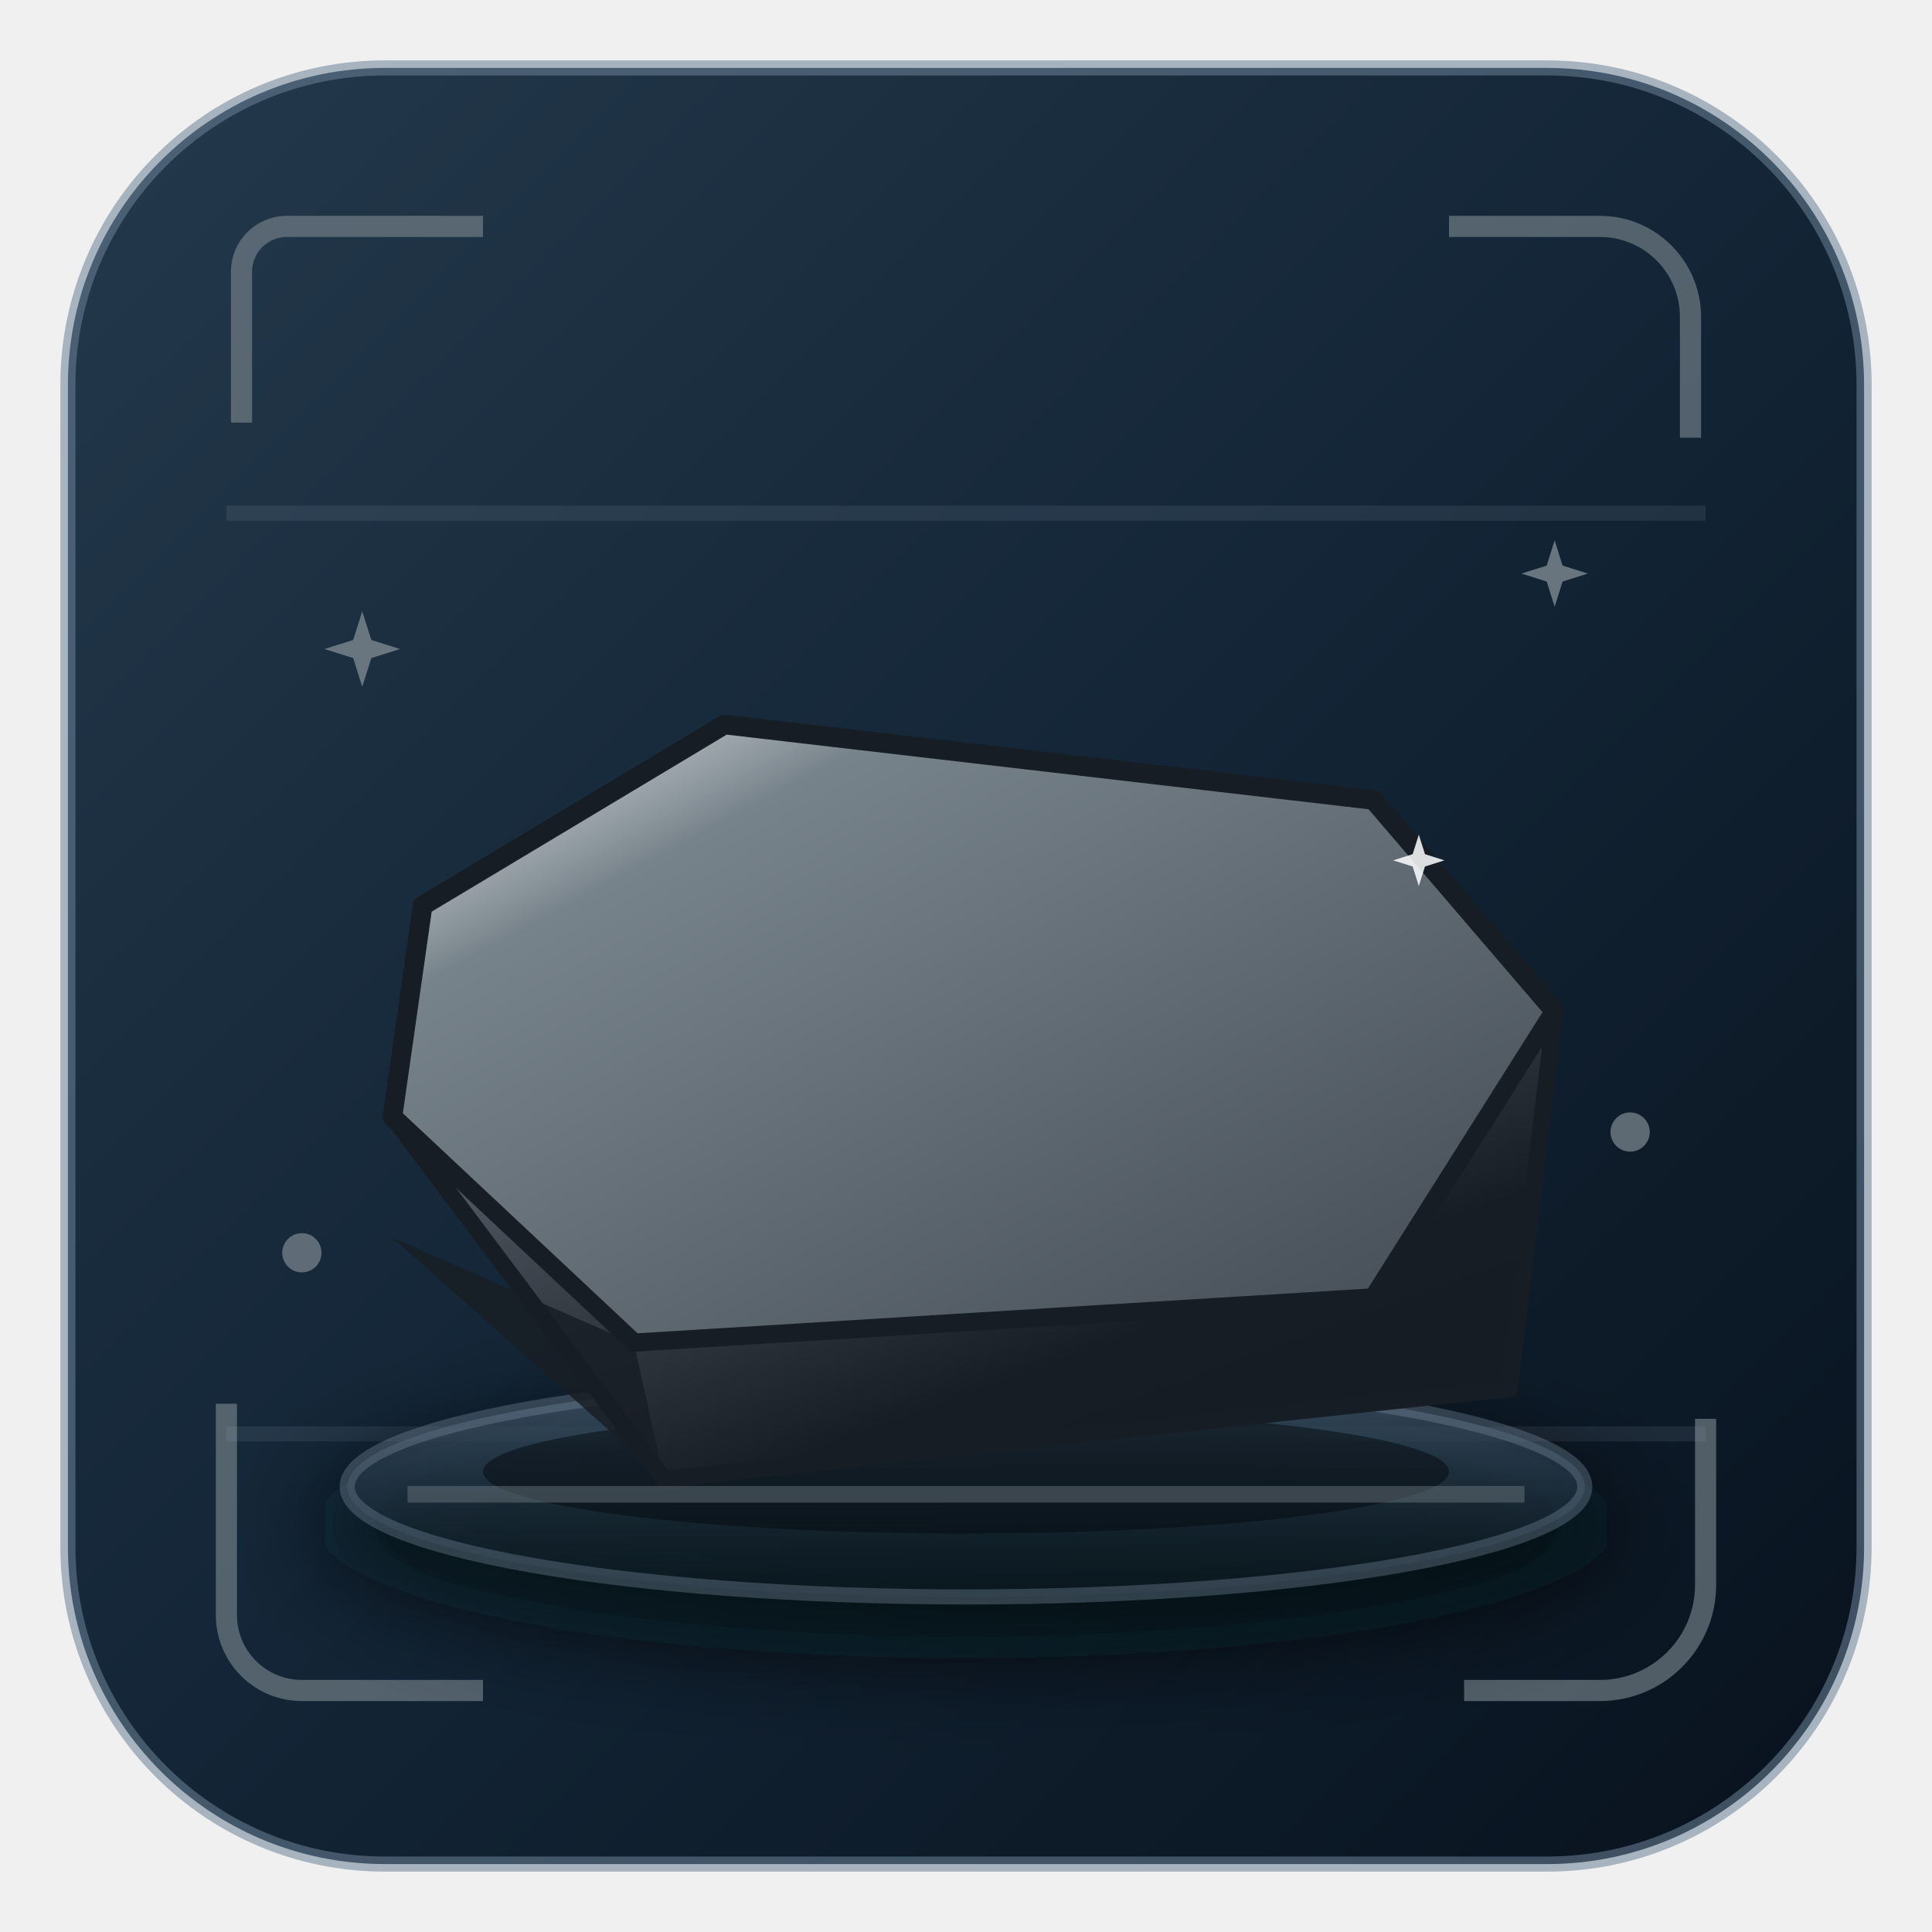
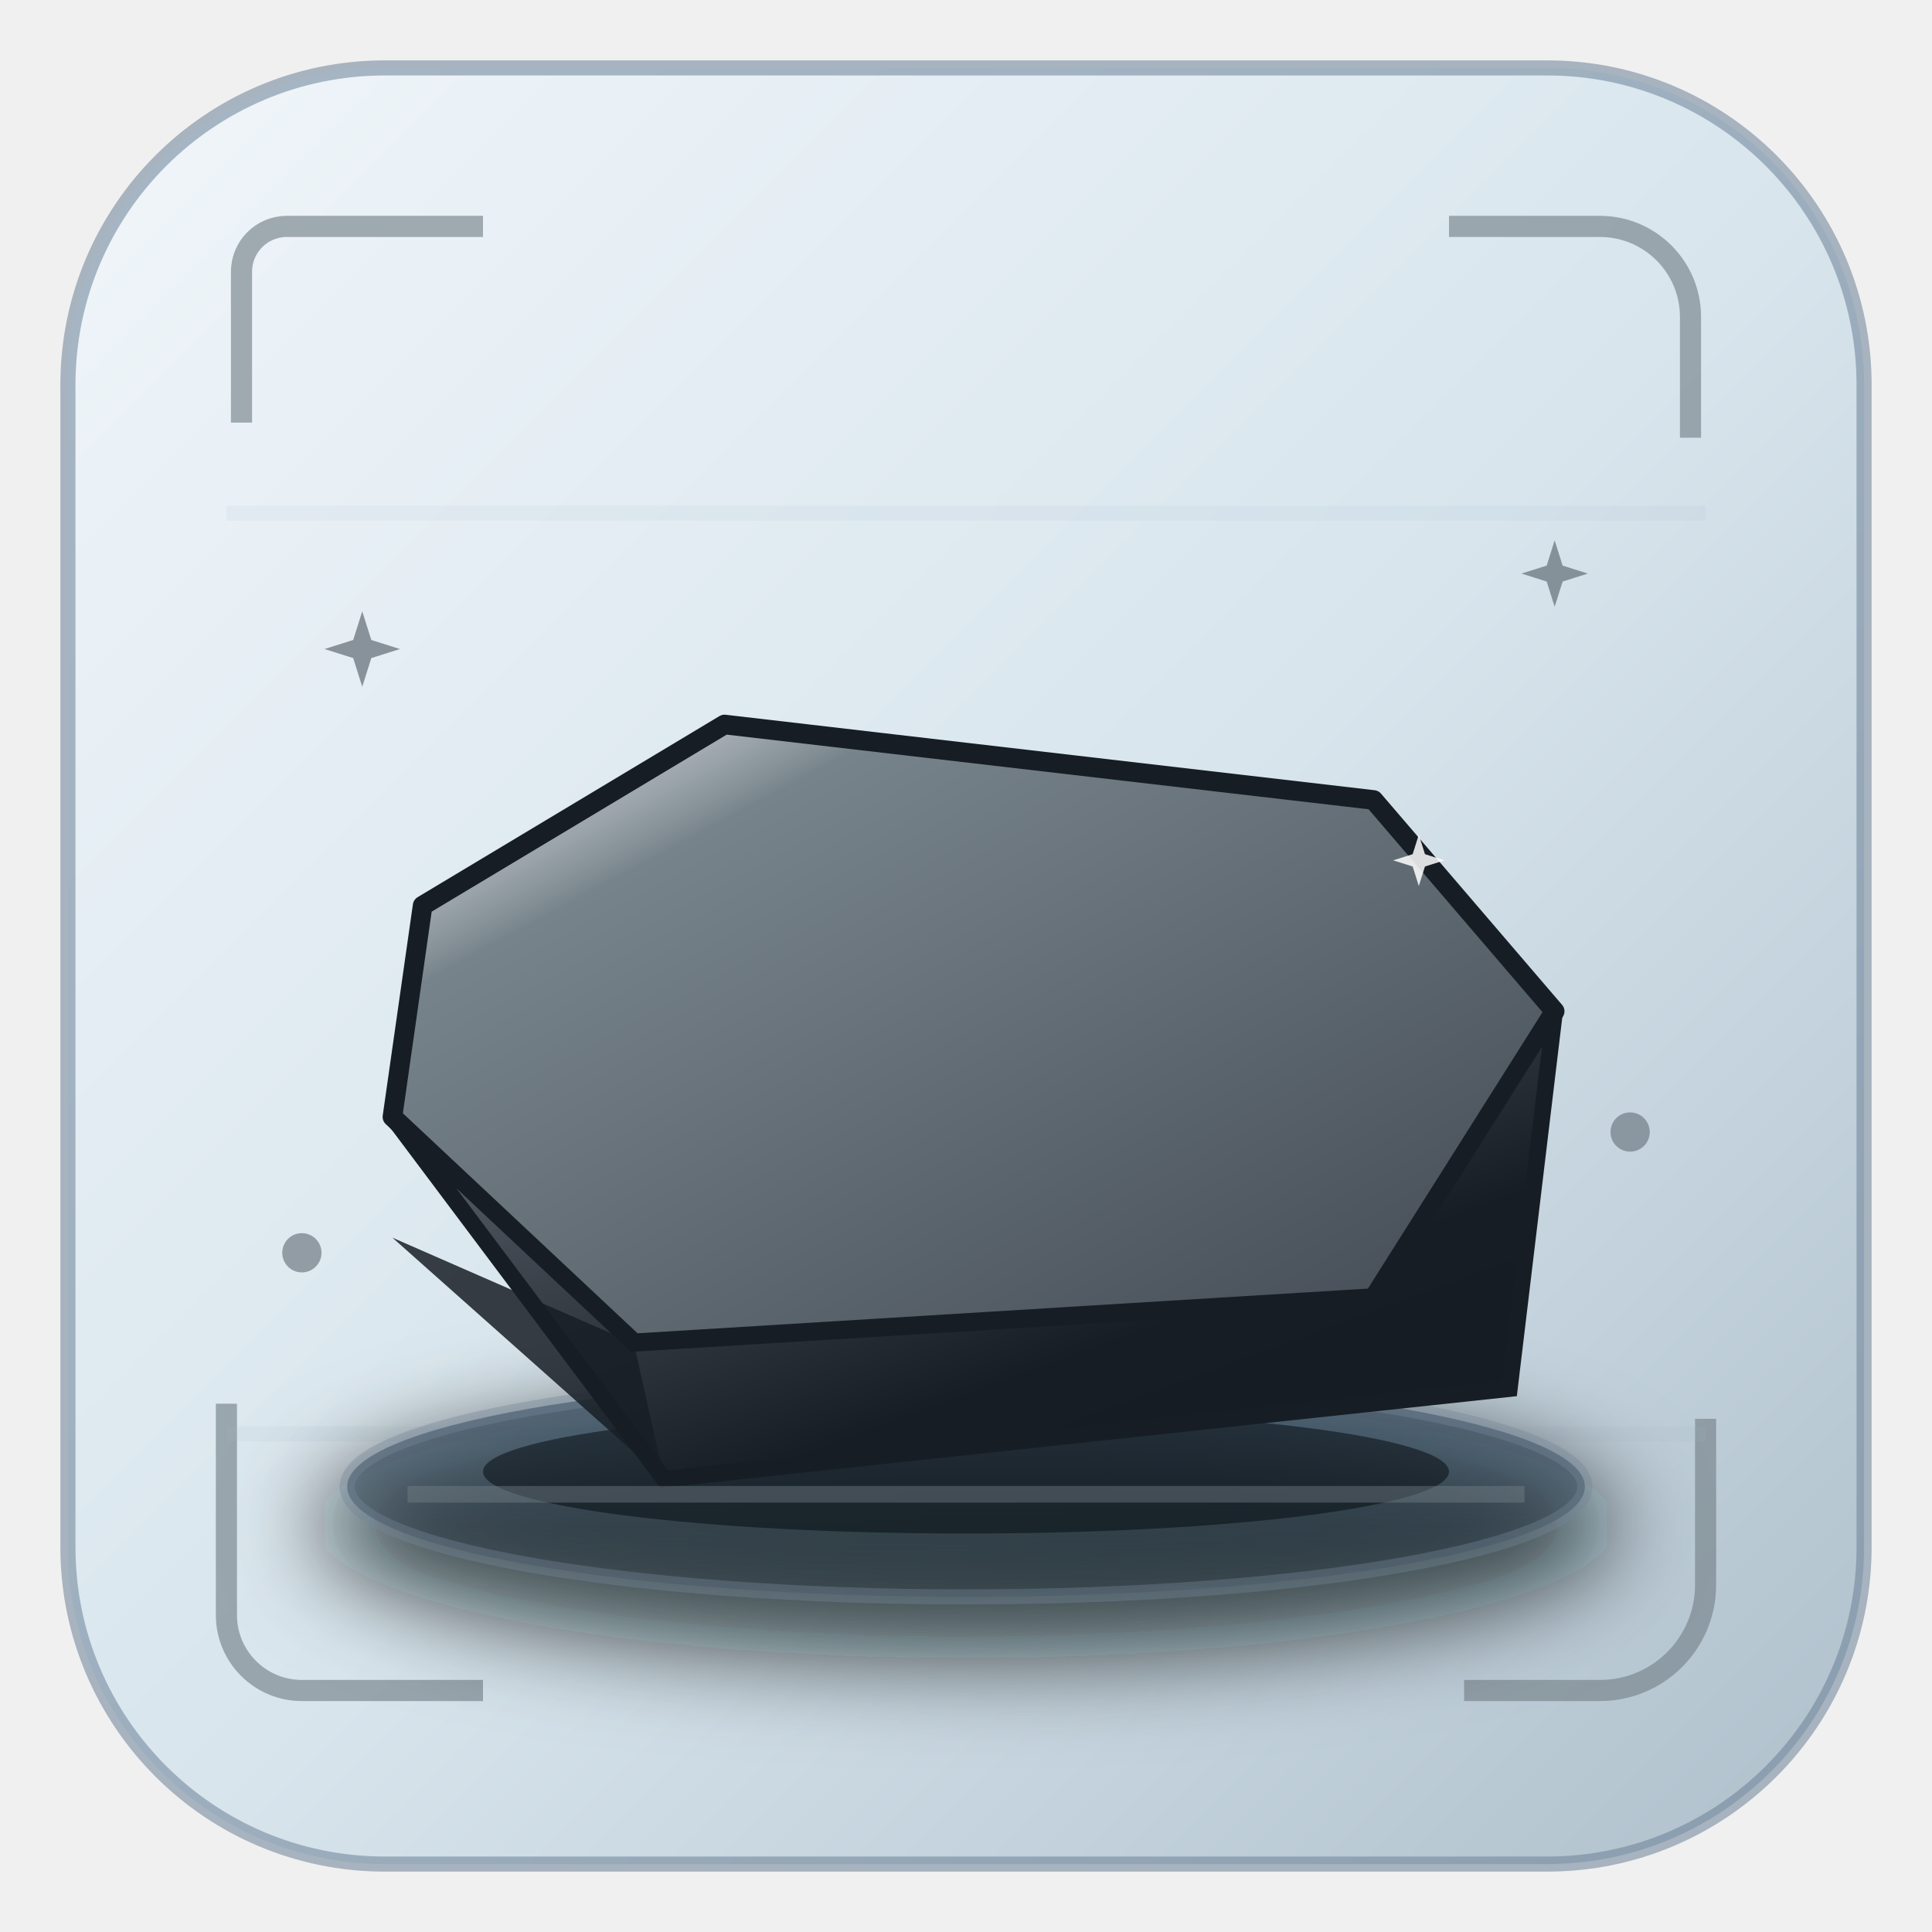
<svg xmlns="http://www.w3.org/2000/svg" width="128" height="128" viewBox="0 0 128 128" role="img" aria-labelledby="omega-basalt-title omega-basalt-desc" data-omega-icon-kind="resource" data-omega-icon-id="basalt">
  <defs>
    <linearGradient id="omega-basalt-bg" x1="0" y1="0" x2="1" y2="1">
-       <stop offset="0" stop-color="#24394c" />
-       <stop offset=".5" stop-color="#132536" />
-       <stop offset="1" stop-color="#08121d" />
+       <stop offset="0" stop-color="#f1f6fa" />
+       <stop offset=".52" stop-color="#d8e5ed" />
+       <stop offset="1" stop-color="#aebfcb" />
    </linearGradient>
    <linearGradient id="omega-basalt-metal" x1="0" y1="0" x2=".9" y2="1">
      <stop offset="0" stop-color="#77838b" />
      <stop offset=".32" stop-color="#414952" />
      <stop offset=".7" stop-color="#171d24" />
      <stop offset="1" stop-color="#141b24" />
    </linearGradient>
    <linearGradient id="omega-basalt-top" x1="0" y1="0" x2="1" y2="1">
      <stop offset="0" stop-color="#ffffff" stop-opacity=".9" />
      <stop offset=".22" stop-color="#77838b" />
      <stop offset="1" stop-color="#414952" />
    </linearGradient>
    <linearGradient id="omega-basalt-side" x1="0" y1="0" x2="1" y2=".7">
      <stop offset="0" stop-color="#414952" />
      <stop offset="1" stop-color="#171d24" />
    </linearGradient>
    <linearGradient id="omega-basalt-floor" x1="0" y1="0" x2="0" y2="1">
      <stop offset="0" stop-color="#41576b" stop-opacity=".85" />
      <stop offset="1" stop-color="#172534" stop-opacity=".25" />
    </linearGradient>
    <filter id="omega-basalt-shadow" x="-40%" y="-40%" width="180%" height="200%">
      <feGaussianBlur stdDeviation="3.1" />
    </filter>
  </defs>
  <rect x="4.5" y="4.5" width="119" height="119" rx="21" fill="url(#omega-basalt-bg)" stroke="#6b8297" stroke-opacity=".55" stroke-width="1" />
  <path d="M16 28V18a3 3 0 0 1 3-3h13M96 15h10a6 6 0 0 1 6 6v8M15 93v14a5 5 0 0 0 5 5h12M97 112h9a7 7 0 0 0 7-7V94" fill="none" stroke="#77838b" stroke-opacity=".65" stroke-width="1.4" />
  <path d="M15 34H113M15 95H113" stroke="#a5bac8" stroke-opacity=".11" />
  <ellipse cx="64" cy="101" rx="43" ry="8.8" fill="#02070d" opacity=".7" filter="url(#omega-basalt-shadow)" />
  <ellipse cx="64" cy="98.5" rx="41" ry="7.3" fill="url(#omega-basalt-floor)" stroke="#75889a" stroke-opacity=".38" />
  <ellipse cx="64" cy="97.5" rx="32" ry="4.1" fill="#030a10" opacity=".52" />
  <path d="M28 60 48 48 91 53 103 67 91 86 42 89 26 74Z" fill="url(#omega-basalt-top)" stroke="#171d24" stroke-width="1.3" stroke-linejoin="round" />
  <path d="M26 74 42 89 91 86 103 67 100 92 44 98Z" fill="url(#omega-basalt-metal)" stroke="#171d24" stroke-width="1.1" />
  <path d="M42 89 44 98 26 82Z" fill="#171d24" opacity=".85" />
  <path d="M24 40.5L24.6 42.4 26.5 43 24.6 43.6 24 45.5 23.4 43.6 21.5 43 23.4 42.4Z" fill="#77838b" opacity=".85" />
  <path d="M103 35.8L103.528 37.472 105.2 38 103.528 38.528 103 40.2 102.472 38.528 100.8 38 102.472 37.472Z" fill="#77838b" opacity=".85" />
  <path d="M94 55.3L94.408 56.592 95.7 57 94.408 57.408 94 58.7 93.592 57.408 92.3 57 93.592 56.592Z" fill="#fff" opacity=".85" />
  <path d="M27 99H101" stroke="#77838b" stroke-opacity=".42" stroke-width="1.1" />
  <circle cx="20" cy="83" r="1.3" fill="#77838b" opacity=".75" />
  <circle cx="108" cy="75" r="1.3" fill="#77838b" opacity=".75" />
</svg>
